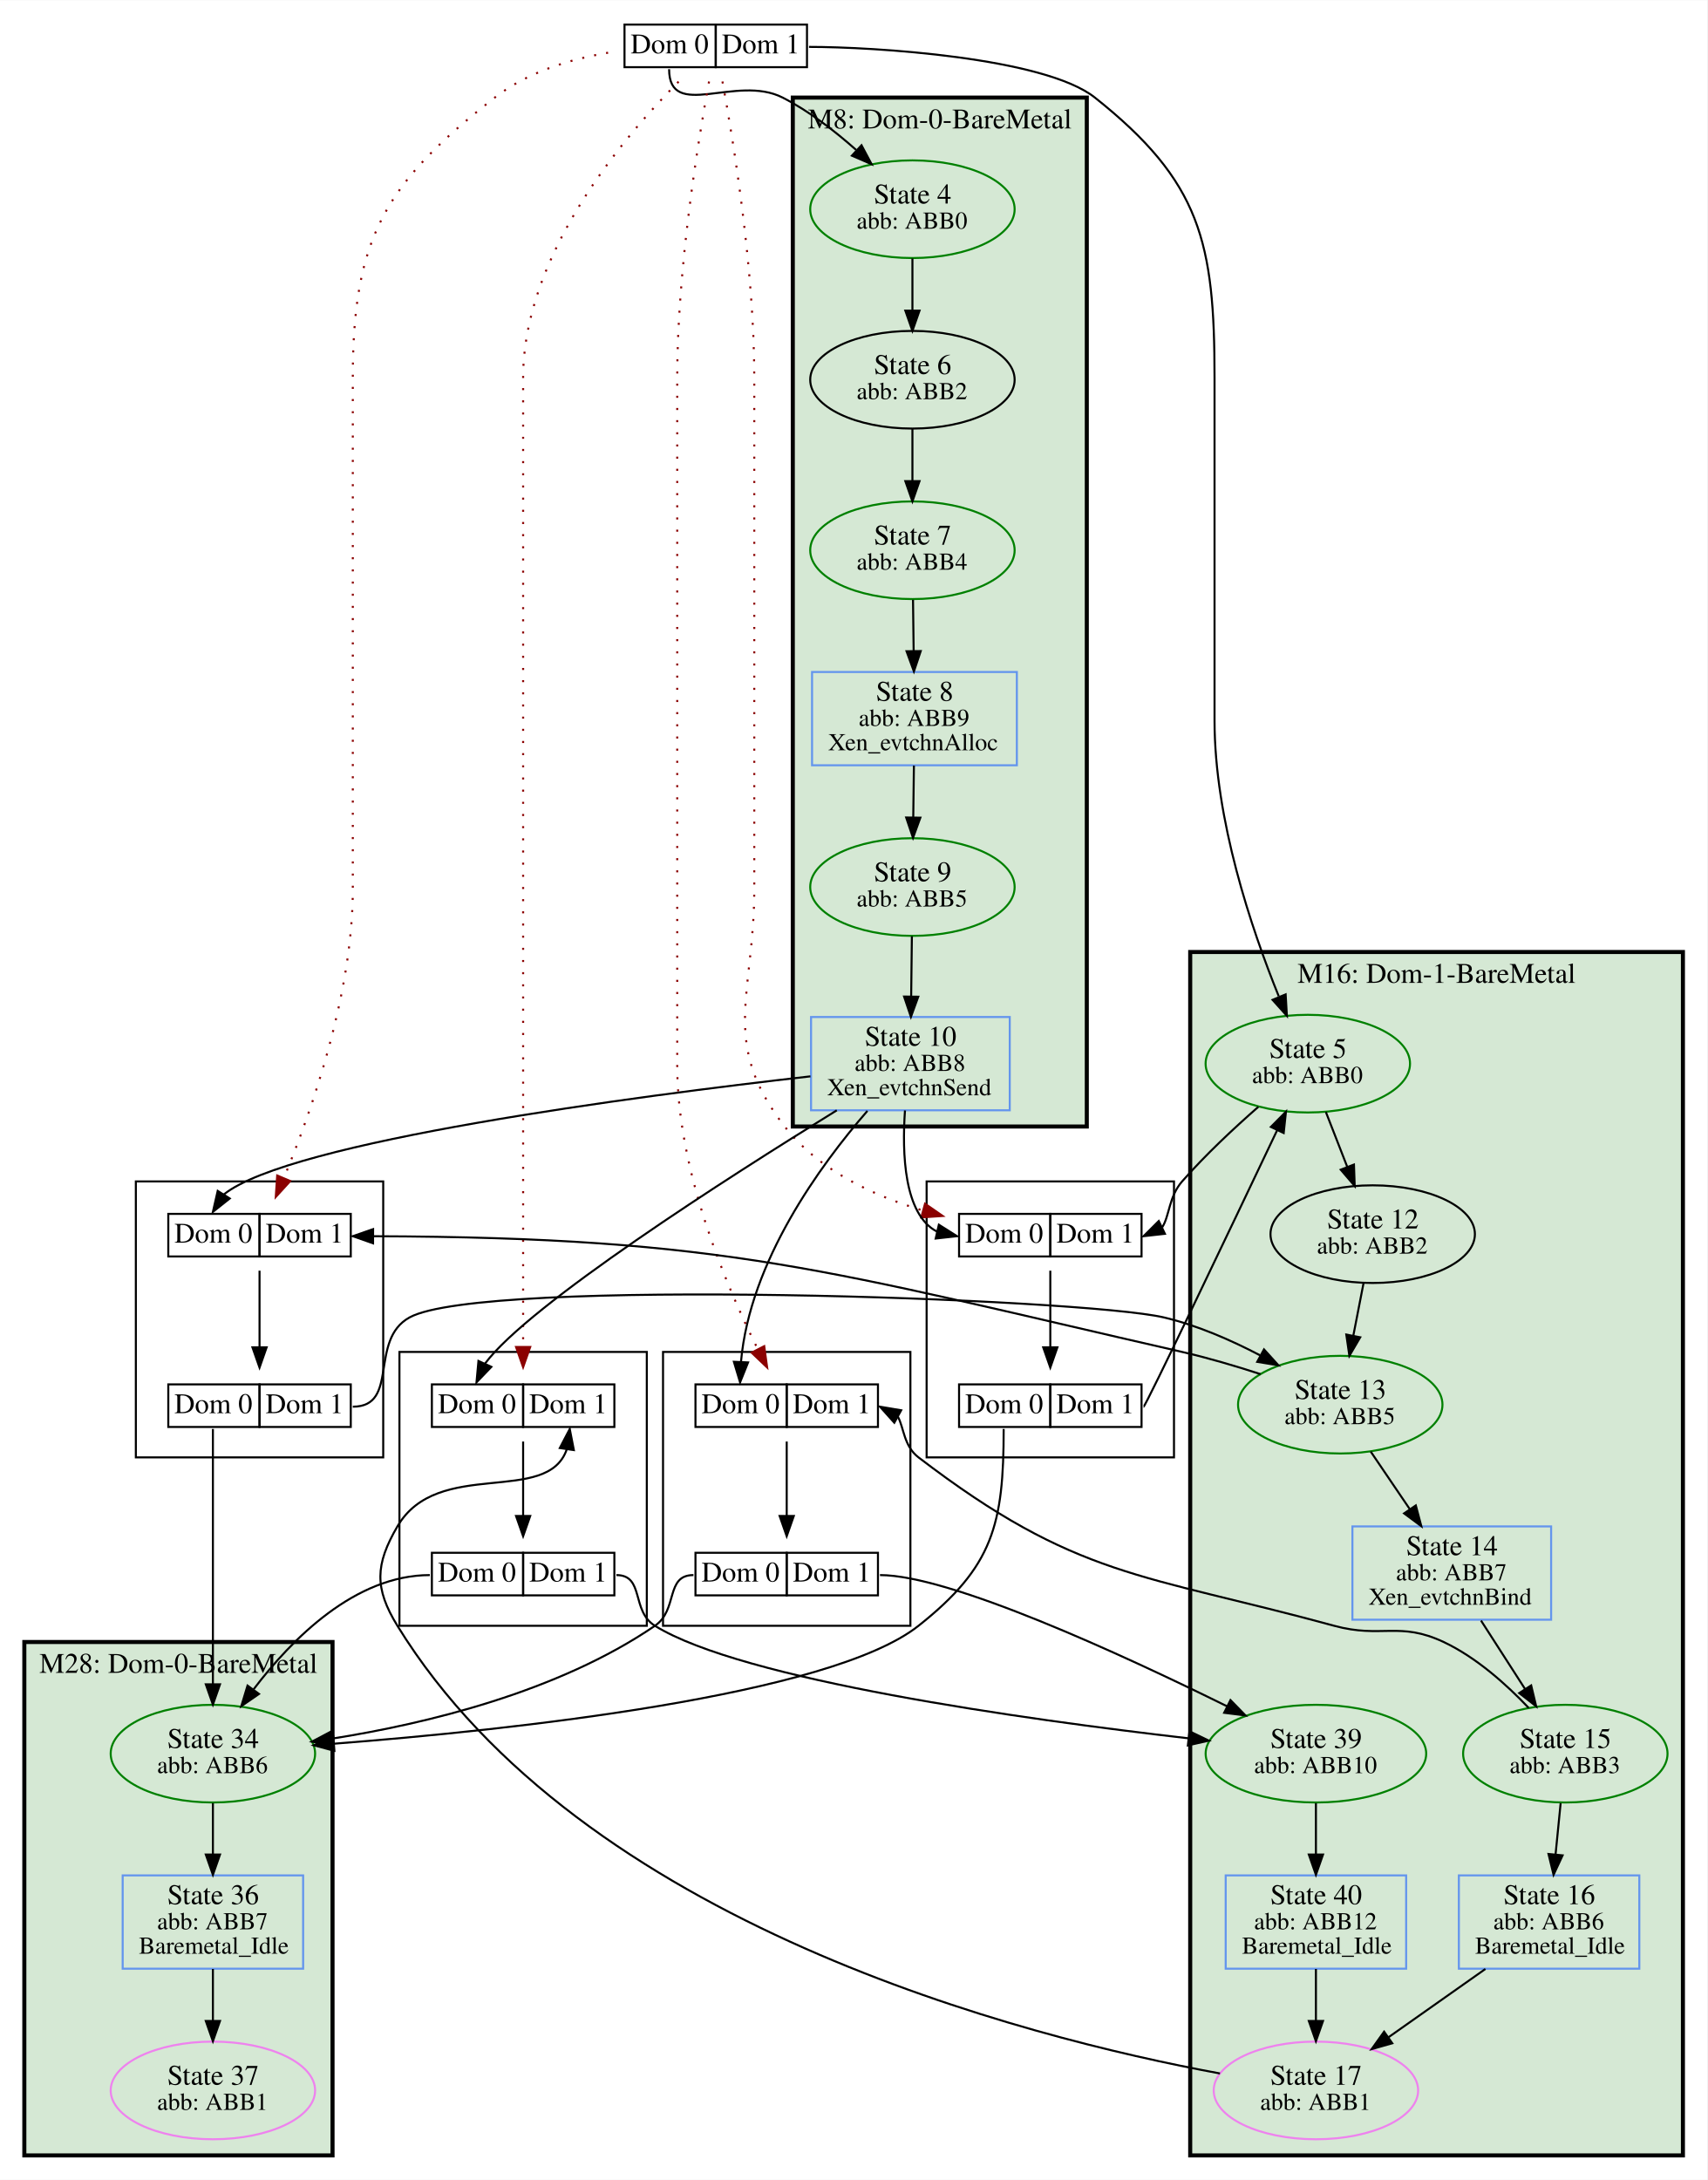
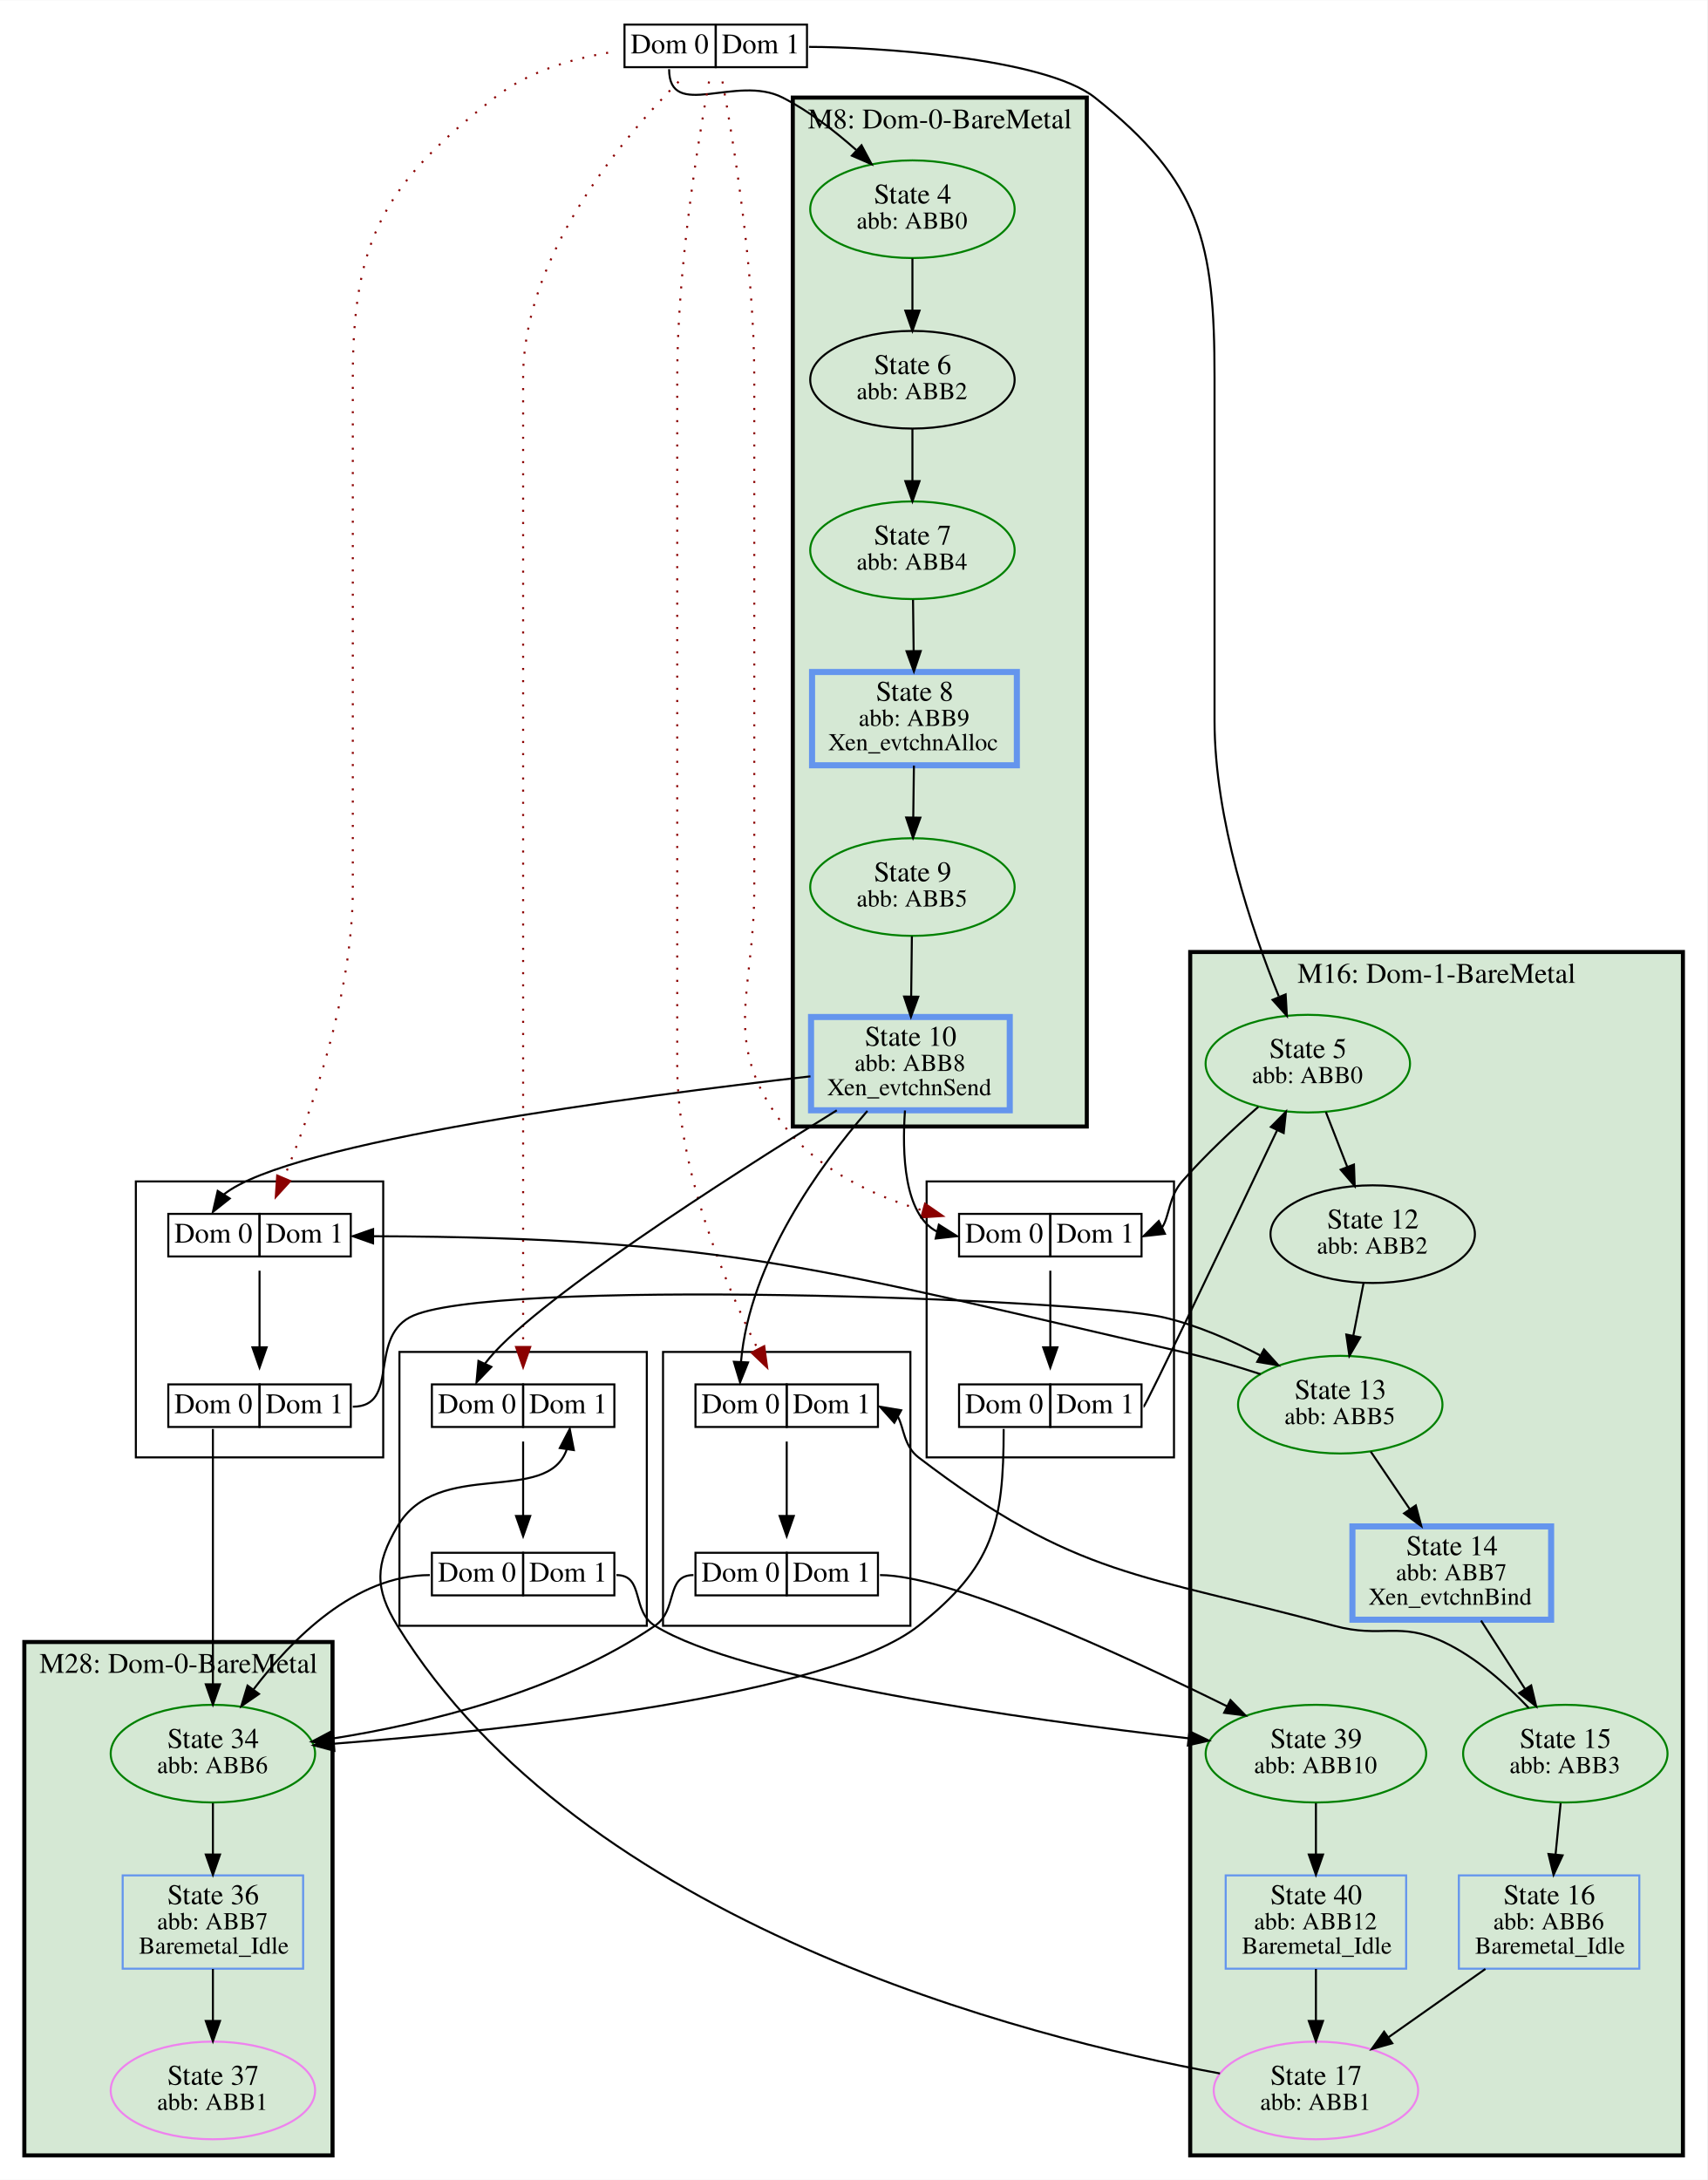
<svg xmlns="http://www.w3.org/2000/svg" xmlns:xlink="http://www.w3.org/1999/xlink" width="842pt" height="1075pt" viewBox="0.00 0.00 842.00 1074.75">
  <g id="graph0" class="graph" transform="scale(1 1) rotate(0) translate(4 1070.75)">
    <polygon fill="white" stroke="transparent" points="-4,4 -4,-1070.75 838,-1070.75 838,4 -4,4" />
    <g id="clust1" class="cluster">
      <polygon fill="#d5e8d4" stroke="black" stroke-width="2" points="387,-515.37 387,-1022.75 532,-1022.75 532,-515.37 387,-515.37" />
      <text text-anchor="middle" x="459.5" y="-1007.55" font-family="Times,serif" font-size="14.00">M8: Dom-0-BareMetal</text>
    </g>
    <g id="clust2" class="cluster">
      <polygon fill="#d5e8d4" stroke="black" stroke-width="2" points="583,-8 583,-601.42 826,-601.42 826,-8 583,-8" />
      <text text-anchor="middle" x="704.5" y="-586.22" font-family="Times,serif" font-size="14.00">M16: Dom-1-BareMetal</text>
    </g>
    <g id="clust3" class="cluster">
      <polygon fill="#d5e8d4" stroke="black" stroke-width="2" points="8,-8 8,-261.17 160,-261.17 160,-8 8,-8" />
      <text text-anchor="middle" x="84" y="-245.97" font-family="Times,serif" font-size="14.00">M28: Dom-0-BareMetal</text>
    </g>
    <g id="clust4" class="cluster">
      <polygon fill="none" stroke="black" points="453,-352.21 453,-488.29 575,-488.29 575,-352.21 453,-352.21" />
    </g>
    <g id="clust5" class="cluster">
      <polygon fill="none" stroke="black" points="323,-269.17 323,-404.21 445,-404.21 445,-269.17 323,-269.17" />
    </g>
    <g id="clust6" class="cluster">
      <polygon fill="none" stroke="black" points="193,-269.17 193,-404.21 315,-404.21 315,-269.17 193,-269.17" />
    </g>
    <g id="clust7" class="cluster">
      <polygon fill="none" stroke="black" points="63,-352.21 63,-488.29 185,-488.29 185,-352.21 63,-352.21" />
    </g>
    <g id="node1" class="node">
      <g id="a_node1">
        <a xlink:title="1">
          <polygon fill="none" stroke="black" points="304,-1037.75 304,-1058.75 349,-1058.75 349,-1037.75 304,-1037.75" />
          <text text-anchor="start" x="307" y="-1044.55" font-family="Times,serif" font-size="14.00">Dom 0</text>
          <polygon fill="none" stroke="black" points="349,-1037.75 349,-1058.75 394,-1058.75 394,-1037.75 349,-1037.75" />
          <text text-anchor="start" x="352" y="-1044.55" font-family="Times,serif" font-size="14.00">Dom 1</text>
        </a>
      </g>
    </g>
    <g id="node2" class="node">
      <g id="a_node2">
        <a xlink:title="2">
          <ellipse fill="none" stroke="green" cx="446" cy="-967.71" rx="50.41" ry="24.08" />
          <text text-anchor="start" x="427" y="-970.51" font-family="Times,serif" font-size="14.00">State 4</text>
          <text text-anchor="start" x="418.5" y="-958.11" font-family="Times,serif" font-size="12.00">abb: ABB0</text>
        </a>
      </g>
    </g>
    <g id="edge1" class="edge">
      <path fill="none" stroke="black" d="M326,-1036.75C326,-1011.09 359.16,-1034.44 382,-1022.75 395,-1016.1 407.64,-1006.35 418.22,-996.96" />
      <polygon fill="black" stroke="black" points="420.89,-999.25 425.87,-989.9 416.14,-994.11 420.89,-999.25" />
    </g>
    <g id="node8" class="node">
      <g id="a_node8">
        <a xlink:title="9">
          <ellipse fill="none" stroke="green" cx="641" cy="-546.37" rx="50.41" ry="24.08" />
          <text text-anchor="start" x="622" y="-549.17" font-family="Times,serif" font-size="14.00">State 5</text>
          <text text-anchor="start" x="613.5" y="-536.77" font-family="Times,serif" font-size="12.00">abb: ABB0</text>
        </a>
      </g>
    </g>
    <g id="edge2" class="edge">
      <path fill="none" stroke="black" d="M395,-1047.75C426.82,-1047.75 511.08,-1042.54 536,-1022.75 588.27,-981.23 595,-951.38 595,-884.62 595,-884.62 595,-884.62 595,-715.5 595,-666.82 613.16,-612.94 626.66,-579.61" />
      <polygon fill="black" stroke="black" points="630.07,-580.53 630.68,-569.95 623.61,-577.84 630.07,-580.53" />
    </g>
    <g id="node20" class="node">
      <g id="a_node20">
        <a xlink:title="17">
          <polygon fill="none" stroke="black" points="469,-451.29 469,-472.29 514,-472.29 514,-451.29 469,-451.29" />
          <text text-anchor="start" x="472" y="-458.09" font-family="Times,serif" font-size="14.00">Dom 0</text>
          <polygon fill="none" stroke="black" points="514,-451.29 514,-472.29 559,-472.29 559,-451.29 514,-451.29" />
          <text text-anchor="start" x="517" y="-458.09" font-family="Times,serif" font-size="14.00">Dom 1</text>
        </a>
      </g>
    </g>
    <g id="edge3" class="edge">
      <path fill="none" stroke="darkred" stroke-dasharray="1,5" d="M352.31,-1030.68C357.75,-1001.07 368,-938.23 368,-884.62 368,-884.62 368,-884.62 368,-632.46 368,-580 350.84,-556.82 383,-515.37 399.56,-494.04 426.18,-481.42 451.12,-473.96" />
      <polygon fill="darkred" stroke="darkred" points="452.22,-477.29 460.93,-471.26 450.36,-470.54 452.22,-477.29" />
    </g>
    <g id="node22" class="node">
      <g id="a_node22">
        <a xlink:title="19">
          <polygon fill="none" stroke="black" points="339,-367.21 339,-388.21 384,-388.21 384,-367.21 339,-367.21" />
          <text text-anchor="start" x="342" y="-374.01" font-family="Times,serif" font-size="14.00">Dom 0</text>
          <polygon fill="none" stroke="black" points="384,-367.21 384,-388.21 429,-388.21 429,-367.21 384,-367.21" />
          <text text-anchor="start" x="387" y="-374.01" font-family="Times,serif" font-size="14.00">Dom 1</text>
        </a>
      </g>
    </g>
    <g id="edge4" class="edge">
      <path fill="none" stroke="darkred" stroke-dasharray="1,5" d="M345.69,-1030.68C340.25,-1001.07 330,-938.23 330,-884.62 330,-884.62 330,-884.62 330,-545.37 330,-493.97 353.66,-437.8 369.66,-405.71" />
      <polygon fill="darkred" stroke="darkred" points="372.91,-407.05 374.35,-396.55 366.68,-403.86 372.91,-407.05" />
    </g>
    <g id="node24" class="node">
      <g id="a_node24">
        <a xlink:title="21">
          <polygon fill="none" stroke="black" points="209,-367.21 209,-388.21 254,-388.21 254,-367.21 209,-367.21" />
          <text text-anchor="start" x="212" y="-374.01" font-family="Times,serif" font-size="14.00">Dom 0</text>
          <polygon fill="none" stroke="black" points="254,-367.21 254,-388.21 299,-388.21 299,-367.21 254,-367.21" />
          <text text-anchor="start" x="257" y="-374.01" font-family="Times,serif" font-size="14.00">Dom 1</text>
        </a>
      </g>
    </g>
    <g id="edge5" class="edge">
      <path fill="none" stroke="darkred" stroke-dasharray="1,5" d="M330.68,-1030.61C303.08,-1002.81 254,-944.93 254,-884.62 254,-884.62 254,-884.62 254,-545.37 254,-496.65 254,-439.88 254,-406.9" />
      <polygon fill="darkred" stroke="darkred" points="257.5,-406.67 254,-396.67 250.5,-406.67 257.5,-406.67" />
    </g>
    <g id="node26" class="node">
      <g id="a_node26">
        <a xlink:title="23">
          <polygon fill="none" stroke="black" points="79,-451.29 79,-472.29 124,-472.29 124,-451.29 79,-451.29" />
          <text text-anchor="start" x="82" y="-458.09" font-family="Times,serif" font-size="14.00">Dom 0</text>
          <polygon fill="none" stroke="black" points="124,-451.29 124,-472.29 169,-472.29 169,-451.29 124,-451.29" />
          <text text-anchor="start" x="127" y="-458.09" font-family="Times,serif" font-size="14.00">Dom 1</text>
        </a>
      </g>
    </g>
    <g id="edge6" class="edge">
      <path fill="none" stroke="darkred" stroke-dasharray="1,5" d="M295.9,-1044.88C276.68,-1041.58 255.83,-1035.13 240,-1022.75 185.78,-980.36 170,-953.45 170,-884.62 170,-884.62 170,-884.62 170,-632.46 170,-580.6 149.63,-522.84 136,-490" />
      <polygon fill="darkred" stroke="darkred" points="139.15,-488.48 132.01,-480.65 132.71,-491.22 139.15,-488.48" />
    </g>
    <g id="node3" class="node">
      <g id="a_node3">
        <a xlink:title="3">
          <ellipse fill="none" stroke="black" cx="446" cy="-883.62" rx="50.41" ry="24.08" />
          <text text-anchor="start" x="427" y="-886.42" font-family="Times,serif" font-size="14.00">State 6</text>
          <text text-anchor="start" x="418.5" y="-874.02" font-family="Times,serif" font-size="12.00">abb: ABB2</text>
        </a>
      </g>
    </g>
    <g id="edge7" class="edge">
      <path fill="none" stroke="black" d="M446,-943.41C446,-935.45 446,-926.4 446,-917.82" />
      <polygon fill="black" stroke="black" points="449.5,-917.7 446,-907.7 442.5,-917.7 449.5,-917.7" />
    </g>
    <g id="node4" class="node">
      <g id="a_node4">
        <a xlink:title="4">
          <ellipse fill="none" stroke="green" cx="446" cy="-799.54" rx="50.41" ry="24.08" />
          <text text-anchor="start" x="427" y="-802.34" font-family="Times,serif" font-size="14.00">State 7</text>
          <text text-anchor="start" x="418.5" y="-789.94" font-family="Times,serif" font-size="12.00">abb: ABB4</text>
        </a>
      </g>
    </g>
    <g id="edge8" class="edge">
      <path fill="none" stroke="black" d="M446,-859.32C446,-851.37 446,-842.32 446,-833.74" />
      <polygon fill="black" stroke="black" points="449.5,-833.62 446,-823.62 442.5,-833.62 449.5,-833.62" />
    </g>
    <g id="node5" class="node">
      <g id="a_node5">
        <a xlink:title="5">
-           <polygon fill="none" stroke="cornflowerblue" points="497.5,-739.5 396.5,-739.5 396.5,-693.5 497.5,-693.5 497.5,-739.5" />
+           <polygon fill="none" stroke="cornflowerblue" stroke-width="3" points="497.5,-739.5 396.5,-739.5 396.5,-693.5 497.5,-693.5 497.5,-739.5" />
          <text text-anchor="start" x="428" y="-725.3" font-family="Times,serif" font-size="14.00">State 8</text>
          <text text-anchor="start" x="419.5" y="-712.9" font-family="Times,serif" font-size="12.00">abb: ABB9</text>
          <text text-anchor="start" x="404.5" y="-700.9" font-family="Times,serif" font-size="12.00">Xen_evtchnAlloc</text>
        </a>
      </g>
    </g>
    <g id="edge9" class="edge">
      <path fill="none" stroke="black" d="M446.29,-775.1C446.39,-767.28 446.5,-758.42 446.6,-750.03" />
      <polygon fill="black" stroke="black" points="450.1,-749.82 446.73,-739.77 443.1,-749.73 450.1,-749.82" />
    </g>
    <g id="node6" class="node">
      <g id="a_node6">
        <a xlink:title="6">
          <ellipse fill="none" stroke="green" cx="446" cy="-633.46" rx="50.41" ry="24.08" />
          <text text-anchor="start" x="427" y="-636.26" font-family="Times,serif" font-size="14.00">State 9</text>
          <text text-anchor="start" x="418.5" y="-623.86" font-family="Times,serif" font-size="12.00">abb: ABB5</text>
        </a>
      </g>
    </g>
    <g id="edge10" class="edge">
      <path fill="none" stroke="black" d="M446.73,-693.35C446.63,-685.49 446.52,-676.46 446.41,-667.86" />
      <polygon fill="black" stroke="black" points="449.91,-667.66 446.29,-657.71 442.91,-667.75 449.91,-667.66" />
    </g>
    <g id="node7" class="node">
      <g id="a_node7">
        <a xlink:title="7">
-           <polygon fill="none" stroke="cornflowerblue" points="494,-569.37 396,-569.37 396,-523.37 494,-523.37 494,-569.37" />
+           <polygon fill="none" stroke="cornflowerblue" stroke-width="3" points="494,-569.37 396,-569.37 396,-523.37 494,-523.37 494,-569.37" />
          <text text-anchor="start" x="422.5" y="-555.17" font-family="Times,serif" font-size="14.00">State 10</text>
          <text text-anchor="start" x="417.5" y="-542.77" font-family="Times,serif" font-size="12.00">abb: ABB8</text>
          <text text-anchor="start" x="404" y="-530.77" font-family="Times,serif" font-size="12.00">Xen_evtchnSend</text>
        </a>
      </g>
    </g>
    <g id="edge11" class="edge">
      <path fill="none" stroke="black" d="M445.73,-609.21C445.62,-600.1 445.5,-589.5 445.38,-579.68" />
      <polygon fill="black" stroke="black" points="448.88,-579.38 445.26,-569.42 441.88,-579.46 448.88,-579.38" />
    </g>
    <g id="edge12" class="edge">
      <path fill="none" stroke="black" d="M442.33,-523.28C440.83,-502.07 441.84,-472.03 458.06,-463.58" />
      <polygon fill="black" stroke="black" points="459.04,-466.95 468,-461.29 457.47,-460.13 459.04,-466.95" />
    </g>
    <g id="edge13" class="edge">
      <path fill="none" stroke="black" d="M423.8,-523.07C400.52,-496.3 365.83,-448.8 361.46,-399.43" />
      <polygon fill="black" stroke="black" points="364.94,-399.04 361,-389.21 357.95,-399.36 364.94,-399.04" />
    </g>
    <g id="edge14" class="edge">
      <path fill="none" stroke="black" d="M408.7,-523.35C354.56,-489.97 256.71,-427.4 235.24,-398.5" />
      <polygon fill="black" stroke="black" points="238.33,-396.85 231,-389.21 231.97,-399.76 238.33,-396.85" />
    </g>
    <g id="edge15" class="edge">
      <path fill="none" stroke="black" d="M395.71,-540.11C309.88,-530.35 138.99,-508.02 106.43,-481.9" />
      <polygon fill="black" stroke="black" points="109.3,-479.88 101,-473.29 103.37,-483.62 109.3,-479.88" />
    </g>
    <g id="node9" class="node">
      <g id="a_node9">
        <a xlink:title="10">
          <ellipse fill="none" stroke="black" cx="673" cy="-462.29" rx="50.41" ry="24.08" />
          <text text-anchor="start" x="650.5" y="-465.09" font-family="Times,serif" font-size="14.00">State 12</text>
          <text text-anchor="start" x="645.5" y="-452.69" font-family="Times,serif" font-size="12.00">abb: ABB2</text>
        </a>
      </g>
    </g>
    <g id="edge16" class="edge">
      <path fill="none" stroke="black" d="M649.91,-522.51C653.17,-514.15 656.92,-504.53 660.44,-495.5" />
      <polygon fill="black" stroke="black" points="663.76,-496.62 664.13,-486.03 657.24,-494.08 663.76,-496.62" />
    </g>
    <g id="edge17" class="edge">
      <path fill="none" stroke="black" d="M616.6,-525.07C604.68,-514.64 590.48,-501.38 579,-488.29 572.5,-480.88 572.78,-471.24 569.22,-465.71" />
      <polygon fill="black" stroke="black" points="570.53,-462.46 560,-461.29 567.5,-468.77 570.53,-462.46" />
    </g>
    <g id="node10" class="node">
      <g id="a_node10">
        <a xlink:title="11">
          <ellipse fill="none" stroke="green" cx="657" cy="-378.21" rx="50.41" ry="24.08" />
          <text text-anchor="start" x="634.5" y="-381.01" font-family="Times,serif" font-size="14.00">State 13</text>
          <text text-anchor="start" x="629.5" y="-368.61" font-family="Times,serif" font-size="12.00">abb: ABB5</text>
        </a>
      </g>
    </g>
    <g id="edge18" class="edge">
      <path fill="none" stroke="black" d="M668.46,-437.99C666.89,-429.95 665.1,-420.79 663.42,-412.12" />
      <polygon fill="black" stroke="black" points="666.85,-411.43 661.5,-402.28 659.98,-412.77 666.85,-411.43" />
    </g>
    <g id="node11" class="node">
      <g id="a_node11">
        <a xlink:title="12">
-           <polygon fill="none" stroke="cornflowerblue" points="761,-318.17 663,-318.17 663,-272.17 761,-272.17 761,-318.17" />
+           <polygon fill="none" stroke="cornflowerblue" stroke-width="3" points="761,-318.17 663,-318.17 663,-272.17 761,-272.17 761,-318.17" />
          <text text-anchor="start" x="689.5" y="-303.97" font-family="Times,serif" font-size="14.00">State 14</text>
          <text text-anchor="start" x="684.5" y="-291.57" font-family="Times,serif" font-size="12.00">abb: ABB7</text>
          <text text-anchor="start" x="671" y="-279.57" font-family="Times,serif" font-size="12.00">Xen_evtchnBind</text>
        </a>
      </g>
    </g>
    <g id="edge19" class="edge">
      <path fill="none" stroke="black" d="M672.03,-355.06C677.97,-346.31 684.9,-336.1 691.3,-326.67" />
      <polygon fill="black" stroke="black" points="694.27,-328.52 696.99,-318.28 688.48,-324.59 694.27,-328.52" />
    </g>
    <g id="edge20" class="edge">
      <path fill="none" stroke="black" d="M617.68,-393.26C605.42,-397.25 591.75,-401.3 579,-404.21 403.38,-444.3 355.31,-460.68 180.08,-461.27" />
      <polygon fill="black" stroke="black" points="179.99,-457.77 170,-461.29 180.01,-464.77 179.99,-457.77" />
    </g>
    <g id="node12" class="node">
      <g id="a_node12">
        <a xlink:title="13">
          <ellipse fill="none" stroke="green" cx="768" cy="-206.12" rx="50.41" ry="24.08" />
          <text text-anchor="start" x="745.5" y="-208.92" font-family="Times,serif" font-size="14.00">State 15</text>
          <text text-anchor="start" x="740.5" y="-196.52" font-family="Times,serif" font-size="12.00">abb: ABB3</text>
        </a>
      </g>
    </g>
    <g id="edge21" class="edge">
      <path fill="none" stroke="black" d="M726.42,-271.75C733.02,-261.5 740.94,-249.18 748.1,-238.06" />
      <polygon fill="black" stroke="black" points="751.16,-239.77 753.63,-229.46 745.27,-235.98 751.16,-239.77" />
    </g>
    <g id="node13" class="node">
      <g id="a_node13">
        <a xlink:title="14">
          <polygon fill="none" stroke="cornflowerblue" points="804.5,-146.08 715.5,-146.08 715.5,-100.08 804.5,-100.08 804.5,-146.08" />
          <text text-anchor="start" x="737.5" y="-131.88" font-family="Times,serif" font-size="14.00">State 16</text>
          <text text-anchor="start" x="732.5" y="-119.48" font-family="Times,serif" font-size="12.00">abb: ABB6</text>
          <text text-anchor="start" x="723.5" y="-107.48" font-family="Times,serif" font-size="12.00">Baremetal_Idle</text>
        </a>
      </g>
    </g>
    <g id="edge22" class="edge">
      <path fill="none" stroke="black" d="M765.69,-181.68C764.91,-173.77 764.02,-164.8 763.18,-156.33" />
      <polygon fill="black" stroke="black" points="766.66,-155.96 762.2,-146.36 759.7,-156.65 766.66,-155.96" />
    </g>
    <g id="edge23" class="edge">
      <path fill="none" stroke="black" d="M749.92,-228.68C739,-240.22 724.11,-253.58 708,-261.17 686.05,-271.5 677.41,-262.79 654,-269.17 559.15,-295.01 527.08,-292.49 449,-352.21 441.73,-357.77 441.83,-366.8 438.81,-372.35" />
      <polygon fill="black" stroke="black" points="437.07,-369.31 430,-377.21 440.45,-375.44 437.07,-369.31" />
    </g>
    <g id="node14" class="node">
      <g id="a_node14">
        <a xlink:title="15">
          <ellipse fill="none" stroke="violet" cx="645" cy="-40.04" rx="50.41" ry="24.08" />
          <text text-anchor="start" x="622.5" y="-42.84" font-family="Times,serif" font-size="14.00">State 17</text>
          <text text-anchor="start" x="617.5" y="-30.44" font-family="Times,serif" font-size="12.00">abb: ABB1</text>
        </a>
      </g>
    </g>
    <g id="edge24" class="edge">
      <path fill="none" stroke="black" d="M728.58,-99.94C713.76,-89.5 696.02,-77 680.7,-66.2" />
      <polygon fill="black" stroke="black" points="682.66,-63.3 672.47,-60.4 678.63,-69.02 682.66,-63.3" />
    </g>
    <g id="edge25" class="edge">
      <path fill="none" stroke="black" d="M597.67,-48.41C501.08,-66.28 282.76,-121.85 192,-269.17 180.58,-287.71 181.02,-299.36 192,-318.17 211.9,-352.28 265.99,-328.15 275.55,-356.25" />
      <polygon fill="black" stroke="black" points="272.09,-356.82 277,-366.21 279.02,-355.81 272.09,-356.82" />
    </g>
    <g id="node15" class="node">
      <g id="a_node15">
        <a xlink:title="29">
          <ellipse fill="none" stroke="green" cx="645" cy="-206.12" rx="54.39" ry="24.08" />
          <text text-anchor="start" x="622.5" y="-208.92" font-family="Times,serif" font-size="14.00">State 39</text>
          <text text-anchor="start" x="614.5" y="-196.52" font-family="Times,serif" font-size="12.00">abb: ABB10</text>
        </a>
      </g>
    </g>
    <g id="node16" class="node">
      <g id="a_node16">
        <a xlink:title="30">
          <polygon fill="none" stroke="cornflowerblue" points="689.5,-146.08 600.5,-146.08 600.5,-100.08 689.5,-100.08 689.5,-146.08" />
          <text text-anchor="start" x="622.5" y="-131.88" font-family="Times,serif" font-size="14.00">State 40</text>
          <text text-anchor="start" x="614.5" y="-119.48" font-family="Times,serif" font-size="12.00">abb: ABB12</text>
          <text text-anchor="start" x="608.5" y="-107.48" font-family="Times,serif" font-size="12.00">Baremetal_Idle</text>
        </a>
      </g>
    </g>
    <g id="edge40" class="edge">
      <path fill="none" stroke="black" d="M645,-181.68C645,-173.86 645,-165 645,-156.61" />
      <polygon fill="black" stroke="black" points="648.5,-156.36 645,-146.36 641.5,-156.36 648.5,-156.36" />
    </g>
    <g id="edge41" class="edge">
      <path fill="none" stroke="black" d="M645,-99.94C645,-92.08 645,-83.04 645,-74.45" />
      <polygon fill="black" stroke="black" points="648.5,-74.29 645,-64.29 641.5,-74.29 648.5,-74.29" />
    </g>
    <g id="node17" class="node">
      <g id="a_node17">
        <a xlink:title="25">
          <ellipse fill="none" stroke="green" cx="101" cy="-206.12" rx="50.41" ry="24.08" />
          <text text-anchor="start" x="78.5" y="-208.92" font-family="Times,serif" font-size="14.00">State 34</text>
          <text text-anchor="start" x="73.5" y="-196.52" font-family="Times,serif" font-size="12.00">abb: ABB6</text>
        </a>
      </g>
    </g>
    <g id="node18" class="node">
      <g id="a_node18">
        <a xlink:title="26">
          <polygon fill="none" stroke="cornflowerblue" points="145.5,-146.08 56.5,-146.08 56.5,-100.08 145.5,-100.08 145.5,-146.08" />
          <text text-anchor="start" x="78.5" y="-131.88" font-family="Times,serif" font-size="14.00">State 36</text>
          <text text-anchor="start" x="73.5" y="-119.48" font-family="Times,serif" font-size="12.00">abb: ABB7</text>
          <text text-anchor="start" x="64.5" y="-107.48" font-family="Times,serif" font-size="12.00">Baremetal_Idle</text>
        </a>
      </g>
    </g>
    <g id="edge38" class="edge">
      <path fill="none" stroke="black" d="M101,-181.68C101,-173.86 101,-165 101,-156.61" />
      <polygon fill="black" stroke="black" points="104.5,-156.36 101,-146.36 97.5,-156.36 104.5,-156.36" />
    </g>
    <g id="node19" class="node">
      <g id="a_node19">
        <a xlink:title="27">
          <ellipse fill="none" stroke="violet" cx="101" cy="-40.04" rx="50.41" ry="24.08" />
          <text text-anchor="start" x="78.5" y="-42.84" font-family="Times,serif" font-size="14.00">State 37</text>
          <text text-anchor="start" x="73.5" y="-30.44" font-family="Times,serif" font-size="12.00">abb: ABB1</text>
        </a>
      </g>
    </g>
    <g id="edge39" class="edge">
      <path fill="none" stroke="black" d="M101,-99.94C101,-92.08 101,-83.04 101,-74.45" />
      <polygon fill="black" stroke="black" points="104.5,-74.29 101,-64.29 97.5,-74.29 104.5,-74.29" />
    </g>
    <g id="node21" class="node">
      <g id="a_node21">
        <a xlink:title="18">
          <polygon fill="none" stroke="black" points="469,-367.21 469,-388.21 514,-388.21 514,-367.21 469,-367.21" />
          <text text-anchor="start" x="472" y="-374.01" font-family="Times,serif" font-size="14.00">Dom 0</text>
          <polygon fill="none" stroke="black" points="514,-367.21 514,-388.21 559,-388.21 559,-367.21 514,-367.21" />
          <text text-anchor="start" x="517" y="-374.01" font-family="Times,serif" font-size="14.00">Dom 1</text>
        </a>
      </g>
    </g>
    <g id="edge26" class="edge">
      <path fill="none" stroke="black" d="M514,-444.28C514,-433.46 514,-419.19 514,-406.78" />
      <polygon fill="black" stroke="black" points="517.5,-406.48 514,-396.48 510.5,-406.48 517.5,-406.48" />
    </g>
    <g id="edge28" class="edge">
      <path fill="none" stroke="black" d="M560,-377.21C560.94,-377.21 602.68,-464.73 625.86,-513.5" />
      <polygon fill="black" stroke="black" points="622.78,-515.17 630.23,-522.69 629.1,-512.16 622.78,-515.17" />
    </g>
    <g id="edge27" class="edge">
      <path fill="none" stroke="black" d="M491,-366.21C491,-319.21 485.85,-298.33 449,-269.17 405.25,-234.55 248.13,-217.81 160.73,-211.02" />
      <polygon fill="black" stroke="black" points="160.92,-207.52 150.69,-210.25 160.39,-214.5 160.92,-207.52" />
    </g>
    <g id="node23" class="node">
      <g id="a_node23">
        <a xlink:title="20">
          <polygon fill="none" stroke="black" points="339,-284.17 339,-305.17 384,-305.17 384,-284.17 339,-284.17" />
          <text text-anchor="start" x="342" y="-290.97" font-family="Times,serif" font-size="14.00">Dom 0</text>
          <polygon fill="none" stroke="black" points="384,-284.17 384,-305.17 429,-305.17 429,-284.17 384,-284.17" />
          <text text-anchor="start" x="387" y="-290.97" font-family="Times,serif" font-size="14.00">Dom 1</text>
        </a>
      </g>
    </g>
    <g id="edge29" class="edge">
      <path fill="none" stroke="black" d="M384,-360.02C384,-349.38 384,-335.49 384,-323.38" />
      <polygon fill="black" stroke="black" points="387.5,-323.33 384,-313.33 380.5,-323.33 387.5,-323.33" />
    </g>
    <g id="edge31" class="edge">
      <path fill="none" stroke="black" d="M430,-294.17C464.47,-294.17 549.01,-255.23 601.22,-229.44" />
      <polygon fill="black" stroke="black" points="602.86,-232.53 610.26,-224.95 599.74,-226.27 602.86,-232.53" />
    </g>
    <g id="edge30" class="edge">
      <path fill="none" stroke="black" d="M338,-294.17C324.04,-294.17 330.53,-277.04 319,-269.17 271.16,-236.5 206.26,-220.89 159.74,-213.52" />
      <polygon fill="black" stroke="black" points="160.22,-210.05 149.81,-212.03 159.18,-216.97 160.22,-210.05" />
    </g>
    <g id="node25" class="node">
      <g id="a_node25">
        <a xlink:title="22">
          <polygon fill="none" stroke="black" points="209,-284.17 209,-305.17 254,-305.17 254,-284.17 209,-284.17" />
          <text text-anchor="start" x="212" y="-290.97" font-family="Times,serif" font-size="14.00">Dom 0</text>
          <polygon fill="none" stroke="black" points="254,-284.17 254,-305.17 299,-305.17 299,-284.17 254,-284.17" />
          <text text-anchor="start" x="257" y="-290.97" font-family="Times,serif" font-size="14.00">Dom 1</text>
        </a>
      </g>
    </g>
    <g id="edge32" class="edge">
      <path fill="none" stroke="black" d="M254,-360.02C254,-349.38 254,-335.49 254,-323.38" />
      <polygon fill="black" stroke="black" points="257.5,-323.33 254,-313.33 250.5,-323.33 257.5,-323.33" />
    </g>
    <g id="edge34" class="edge">
      <path fill="none" stroke="black" d="M300,-294.17C313.96,-294.17 307.14,-276.51 319,-269.17 362.14,-242.45 500.26,-223.12 582.23,-213.67" />
      <polygon fill="black" stroke="black" points="582.64,-217.15 592.18,-212.54 581.85,-210.19 582.64,-217.15" />
    </g>
    <g id="edge33" class="edge">
      <path fill="none" stroke="black" d="M208,-294.17C171.21,-294.17 140.04,-262.82 121,-237.75" />
      <polygon fill="black" stroke="black" points="123.73,-235.56 115.01,-229.54 118.08,-239.68 123.73,-235.56" />
    </g>
    <g id="node27" class="node">
      <g id="a_node27">
        <a xlink:title="24">
          <polygon fill="none" stroke="black" points="79,-367.21 79,-388.21 124,-388.21 124,-367.21 79,-367.21" />
          <text text-anchor="start" x="82" y="-374.01" font-family="Times,serif" font-size="14.00">Dom 0</text>
          <polygon fill="none" stroke="black" points="124,-367.21 124,-388.21 169,-388.21 169,-367.21 124,-367.21" />
          <text text-anchor="start" x="127" y="-374.01" font-family="Times,serif" font-size="14.00">Dom 1</text>
        </a>
      </g>
    </g>
    <g id="edge35" class="edge">
      <path fill="none" stroke="black" d="M124,-444.28C124,-433.46 124,-419.19 124,-406.78" />
      <polygon fill="black" stroke="black" points="127.5,-406.48 124,-396.48 120.5,-406.48 127.5,-406.48" />
    </g>
    <g id="edge37" class="edge">
      <path fill="none" stroke="black" d="M170,-377.21C193.19,-377.21 177.68,-410.07 198,-421.23 234.23,-441.12 529.75,-430.64 570,-421.23 586.29,-417.42 603.02,-410.1 617.41,-402.56" />
      <polygon fill="black" stroke="black" points="619.39,-405.47 626.5,-397.61 616.04,-399.32 619.39,-405.47" />
    </g>
    <g id="edge36" class="edge">
      <path fill="none" stroke="black" d="M101,-366.21C101,-322.78 101,-272.69 101,-240.5" />
      <polygon fill="black" stroke="black" points="104.5,-240.31 101,-230.31 97.5,-240.31 104.5,-240.31" />
    </g>
  </g>
</svg>
